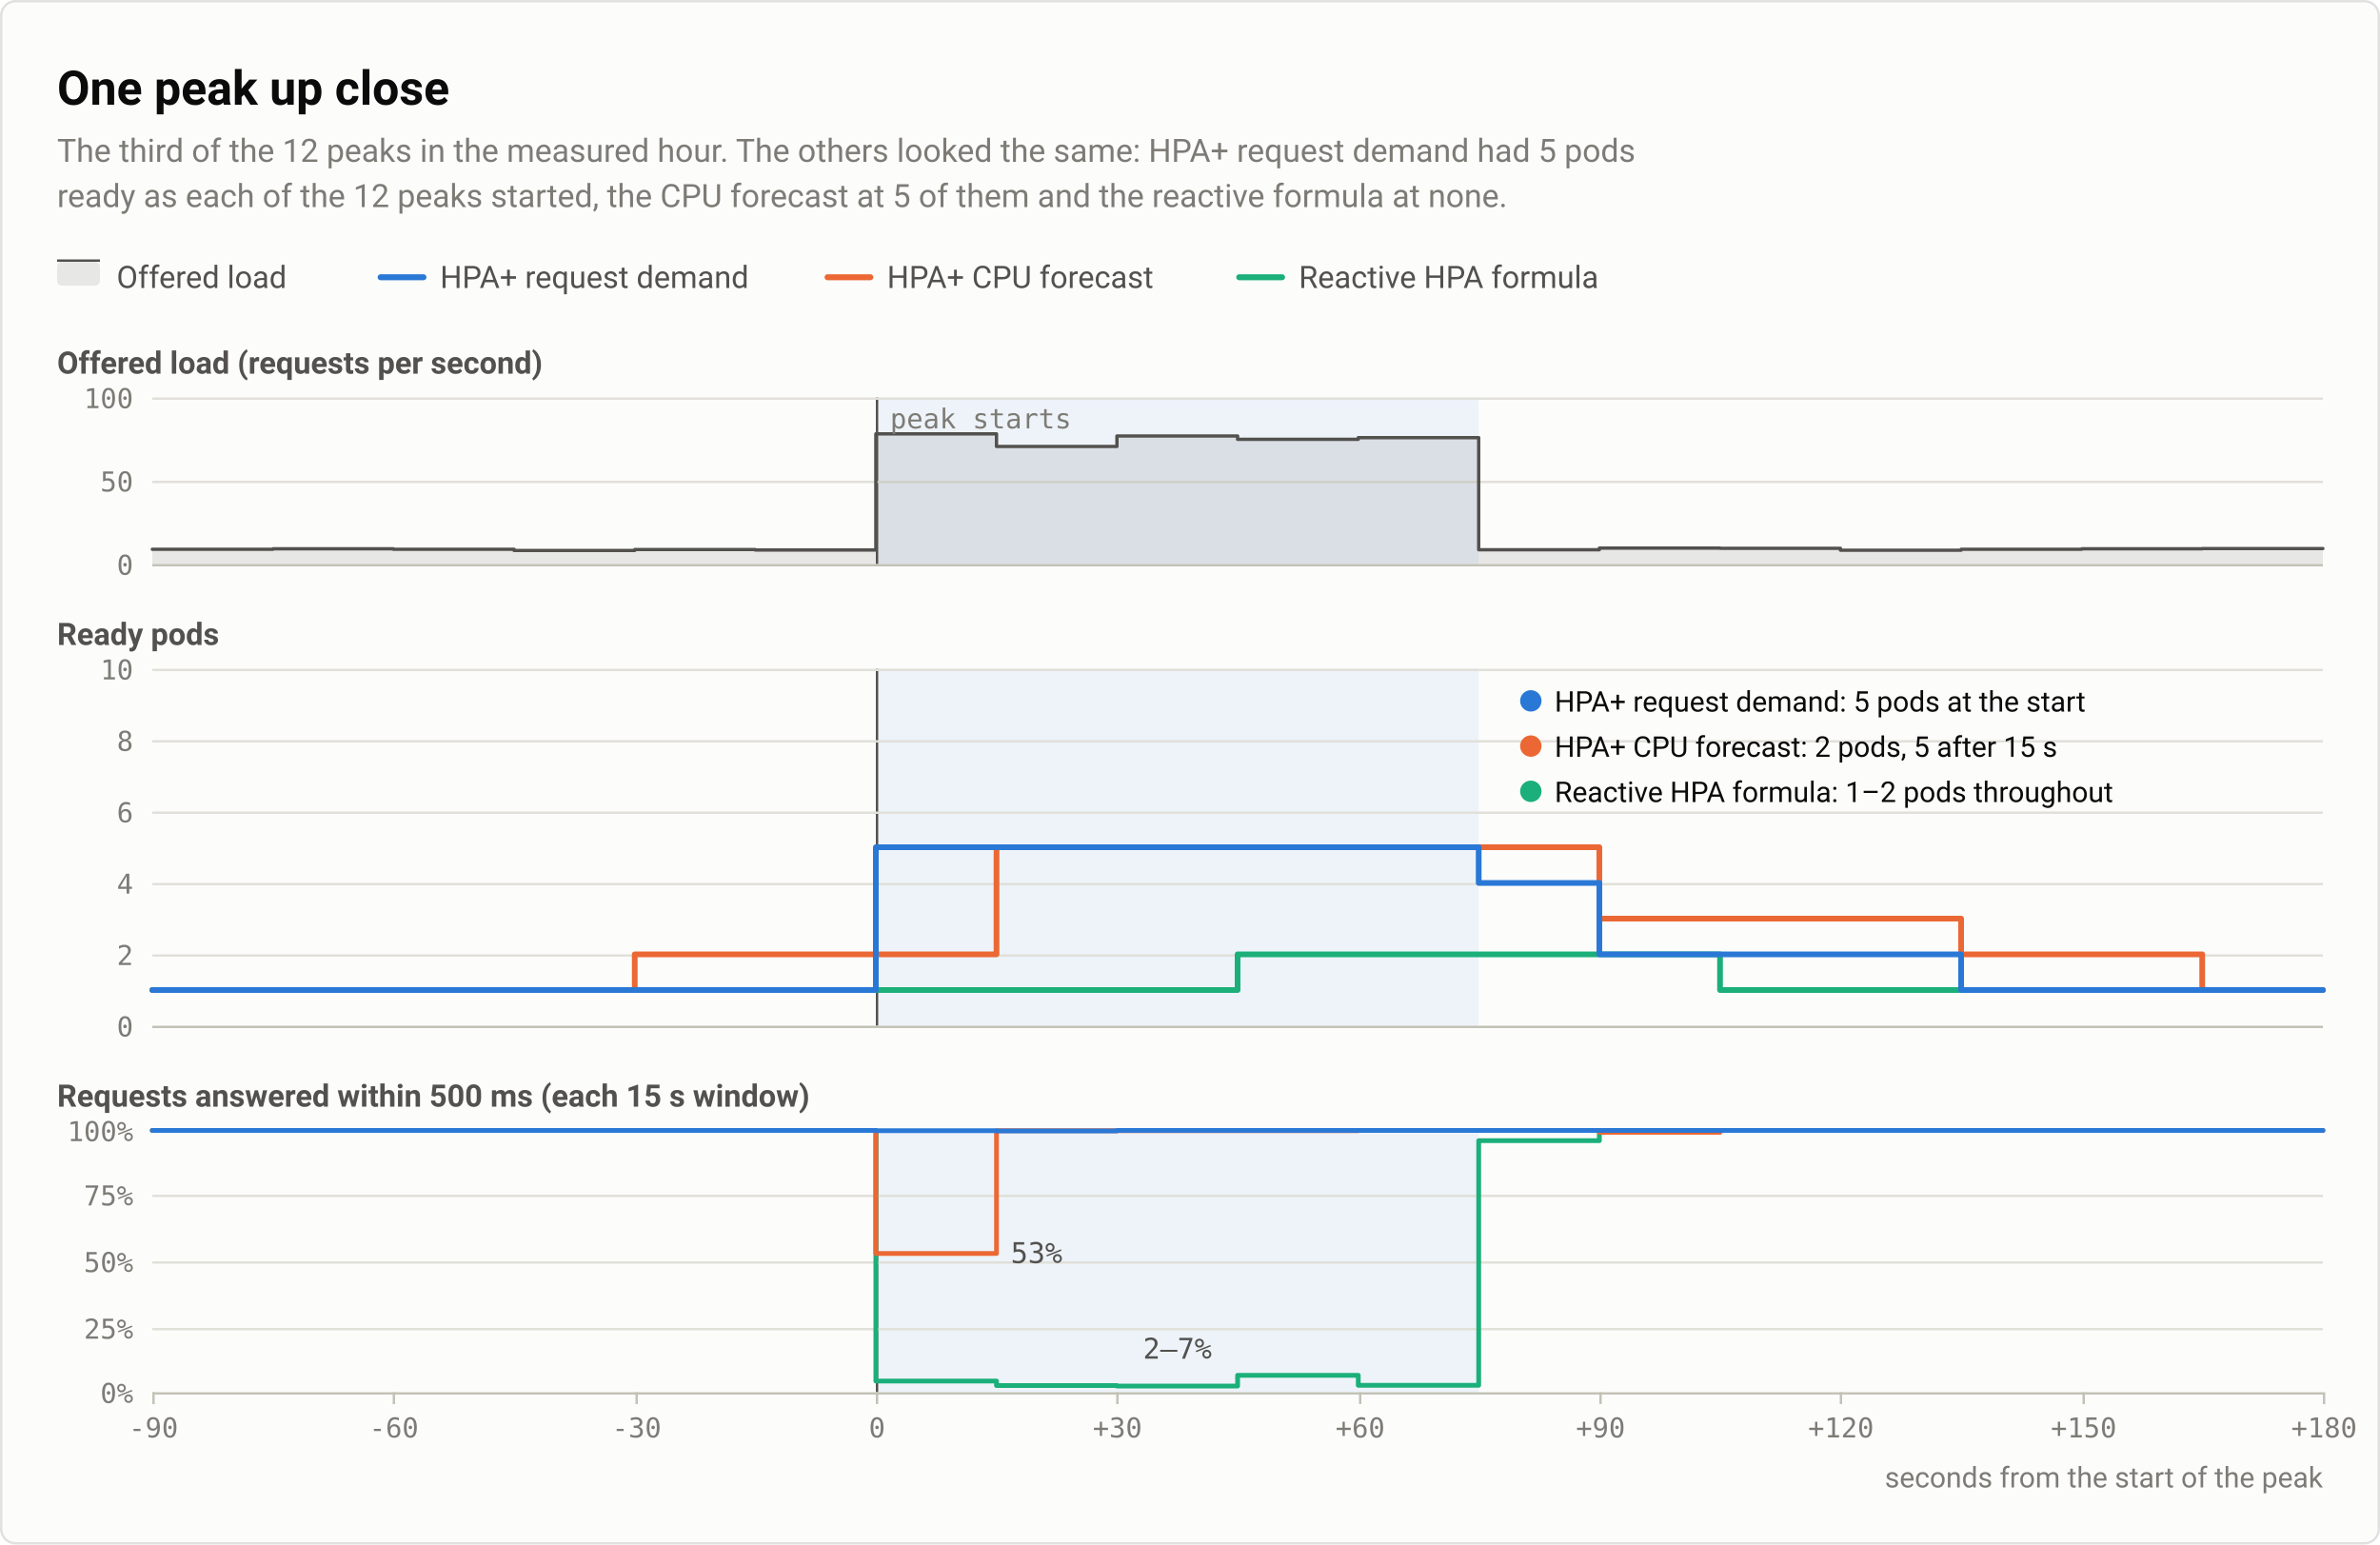
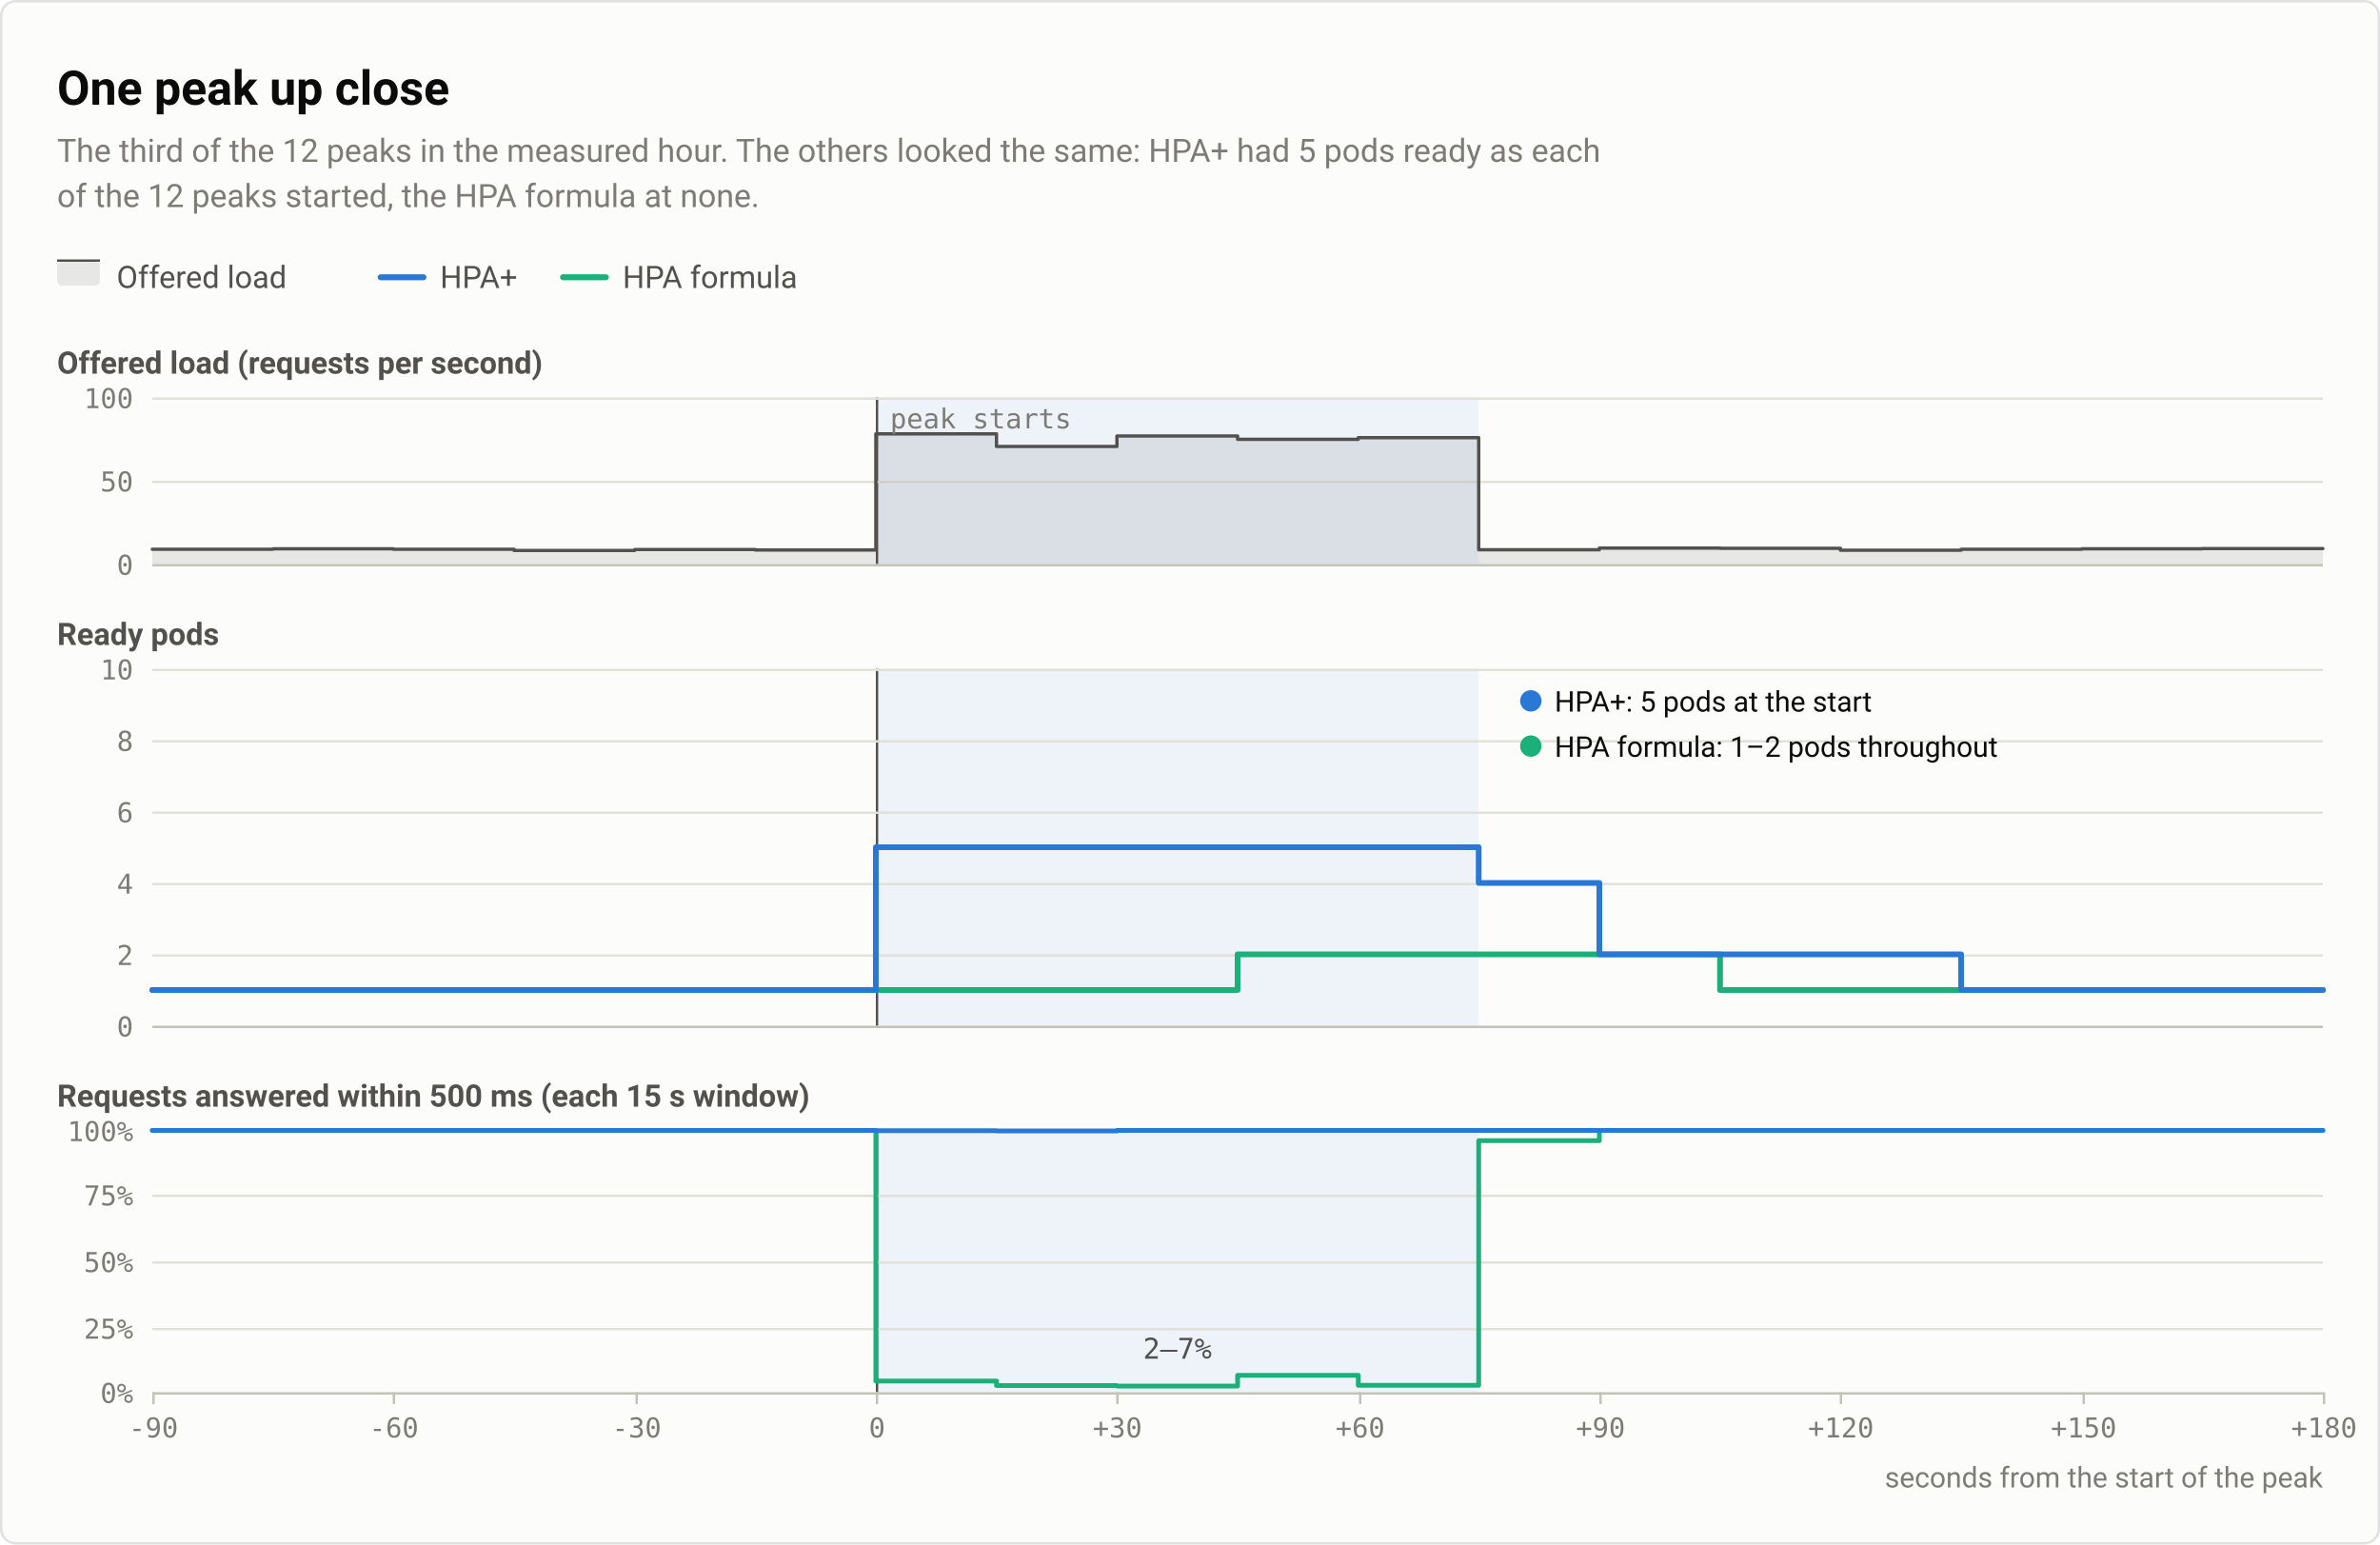
<svg xmlns="http://www.w3.org/2000/svg" width="1000" height="649" viewBox="0 0 1000 649" role="img" aria-labelledby="title desc">
  <style>text{font-family:"IBM Plex Sans",system-ui,-apple-system,"Segoe UI",Roboto,Helvetica,Arial,sans-serif}.display{font-family:"IBM Plex Sans Condensed","Arial Narrow",system-ui,-apple-system,"Segoe UI",Roboto,Helvetica,Arial,sans-serif;font-weight:600}.mono{font-family:"IBM Plex Mono",ui-monospace,"SF Mono",Menlo,Consolas,"DejaVu Sans Mono","Liberation Mono",monospace;font-variant-numeric:tabular-nums}.line{fill:none;stroke-linejoin:round;stroke-linecap:round}.hair{fill:none;stroke-width:1}.plane{fill:#f4f4f1}.card{fill:#fcfcfb;stroke:rgba(11,11,11,0.12)}.grid{stroke:#e1e0d9}.axis{stroke:#c3c2b7}.band{fill:rgba(42,120,214,0.07)}.ink{fill:#0b0b0b}.ink2{fill:#52514e}.muted{fill:#7d7b75}.l-cand{stroke:#2a78d6}.l-cpu{stroke:#eb6834}.l-react{stroke:#1baf7a}.l-load{stroke:#52514e}.f-load{fill:rgba(82,81,78,0.12)}.f-heavy{fill:rgba(82,81,78,0.36)}.f-seg{fill:#e1e0d9}.f-jump{fill:rgba(42,120,214,0.20)}.f-wcand{fill:rgba(42,120,214,0.30)}.f-wcpu{fill:rgba(235,104,52,0.30)}.f-wreact{fill:rgba(27,175,122,0.32)}.l-req{stroke:#0b0b0b}.f-cand{fill:#2a78d6}.f-cpu{fill:#eb6834}.f-react{fill:#1baf7a}.ring{stroke:#fcfcfb}.marker{stroke:#52514e}@media (prefers-color-scheme:dark){.plane{fill:#0f0f0e}.card{fill:#1a1a19;stroke:rgba(255,255,255,0.12)}.grid{stroke:#2c2c2a}.axis{stroke:#44443f}.band{fill:rgba(57,135,229,0.10)}.ink{fill:#f0efec}.ink2{fill:#c3c2b7}.muted{fill:#94928b}.l-cand{stroke:#3987e5}.l-cpu{stroke:#d95926}.l-react{stroke:#199e70}.l-load{stroke:#c3c2b7}.f-load{fill:rgba(195,194,183,0.12)}.f-heavy{fill:rgba(195,194,183,0.34)}.f-seg{fill:#2c2c2a}.f-jump{fill:rgba(57,135,229,0.28)}.f-wcand{fill:rgba(57,135,229,0.36)}.f-wcpu{fill:rgba(217,89,38,0.36)}.f-wreact{fill:rgba(25,158,112,0.40)}.l-req{stroke:#f0efec}.f-cand{fill:#3987e5}.f-cpu{fill:#d95926}.f-react{fill:#199e70}.ring{stroke:#1a1a19}.marker{stroke:#c3c2b7}}</style>
  <rect x="0.5" y="0.5" width="999" height="648" rx="6" class="card" />
  <text x="24.0" y="44.0" class="ink display" font-size="20">One peak up close</text>
-   <text x="24.0" y="68.0" class="muted" font-size="13.5">The third of the 12 peaks in the measured hour. The others looked the same: HPA+ request demand had 5 pods</text>
-   <text x="24.0" y="87.0" class="muted" font-size="13.5">ready as each of the 12 peaks started, the CPU forecast at 5 of them and the reactive formula at none.</text>
+   <text x="24.0" y="68.0" class="muted" font-size="13.5">The third of the 12 peaks in the measured hour. The others looked the same: HPA+ had 5 pods ready as each</text>
+   <text x="24.0" y="87.0" class="muted" font-size="13.5">of the 12 peaks started, the HPA formula at none.</text>
  <rect x="24" y="110" width="18" height="10" rx="2" class="f-load" />
  <line x1="24" y1="109.5" x2="42" y2="109.5" class="hair l-load" stroke-width="1.5" />
  <text x="49.0" y="121.0" class="ink2" font-size="13">Offered load</text>
  <line x1="159.92" y1="116.5" x2="177.92" y2="116.5" class="line l-cand" stroke-width="2.5" />
-   <text x="184.9" y="121.0" class="ink2" font-size="13">HPA+ request demand</text>
-   <line x1="347.71" y1="116.5" x2="365.71" y2="116.5" class="line l-cpu" stroke-width="2.5" />
-   <text x="372.7" y="121.0" class="ink2" font-size="13">HPA+ CPU forecast</text>
-   <line x1="520.68" y1="116.5" x2="538.68" y2="116.5" class="line l-react" stroke-width="2.5" />
-   <text x="545.7" y="121.0" class="ink2" font-size="13">Reactive HPA formula</text>
+   <text x="184.9" y="121.0" class="ink2" font-size="13">HPA+</text>
+   <line x1="236.56" y1="116.5" x2="254.56" y2="116.5" class="line l-react" stroke-width="2.5" />
+   <text x="261.6" y="121.0" class="ink2" font-size="13">HPA formula</text>
  <rect x="368.0" y="167" width="253.3" height="70" class="band" />
  <line x1="368.5" y1="167" x2="368.5" y2="237" class="hair marker" stroke-width="1" />
  <rect x="368.0" y="281" width="253.3" height="150" class="band" />
  <line x1="368.5" y1="281" x2="368.5" y2="431" class="hair marker" stroke-width="1" />
  <rect x="368.0" y="475" width="253.3" height="110" class="band" />
  <line x1="368.5" y1="475" x2="368.5" y2="585" class="hair marker" stroke-width="1" />
  <text x="24.0" y="157.0" class="ink2" font-size="13" font-weight="600">Offered load (requests per second)</text>
  <line x1="64" y1="237.5" x2="976" y2="237.5" class="hair axis" />
  <text x="56.0" y="241.5" class="muted mono" font-size="11.5" text-anchor="end">0</text>
  <line x1="64" y1="202.5" x2="976" y2="202.5" class="hair grid" />
  <text x="56.0" y="206.5" class="muted mono" font-size="11.5" text-anchor="end">50</text>
  <line x1="64" y1="167.5" x2="976" y2="167.5" class="hair grid" />
  <text x="56.0" y="171.5" class="muted mono" font-size="11.5" text-anchor="end">100</text>
  <path d="M64.0,237.0L64.0,230.8H114.7V230.6H165.3V230.8H216.0V231.3H266.7V230.9H317.3V231.1H368.0V182.3H418.7V187.6H469.3V183.2H520.0V184.6H570.7V183.9H621.3V231.0H672.0V230.3H722.7V230.4H773.3V231.2H824.0V230.8H874.7V230.6H925.3V230.5H976.0V237.0Z" class="f-load" />
  <path d="M64.0,230.8H114.7V230.6H165.3V230.8H216.0V231.3H266.7V230.9H317.3V231.1H368.0V182.3H418.7V187.6H469.3V183.2H520.0V184.6H570.7V183.9H621.3V231.0H672.0V230.3H722.7V230.4H773.3V231.2H824.0V230.8H874.7V230.6H925.3V230.5H976.0" class="line l-load" stroke-width="1.4" />
  <text x="374.0" y="180.0" class="muted mono" font-size="11.5">peak starts</text>
  <text x="24.0" y="271.0" class="ink2" font-size="13" font-weight="600">Ready pods</text>
  <line x1="64" y1="431.5" x2="976" y2="431.5" class="hair axis" />
  <text x="56.0" y="435.5" class="muted mono" font-size="11.5" text-anchor="end">0</text>
  <line x1="64" y1="401.5" x2="976" y2="401.5" class="hair grid" />
  <text x="56.0" y="405.5" class="muted mono" font-size="11.5" text-anchor="end">2</text>
  <line x1="64" y1="371.5" x2="976" y2="371.5" class="hair grid" />
  <text x="56.0" y="375.5" class="muted mono" font-size="11.5" text-anchor="end">4</text>
  <line x1="64" y1="341.5" x2="976" y2="341.5" class="hair grid" />
  <text x="56.0" y="345.5" class="muted mono" font-size="11.5" text-anchor="end">6</text>
  <line x1="64" y1="311.5" x2="976" y2="311.5" class="hair grid" />
  <text x="56.0" y="315.5" class="muted mono" font-size="11.5" text-anchor="end">8</text>
  <line x1="64" y1="281.5" x2="976" y2="281.5" class="hair grid" />
  <text x="56.0" y="285.5" class="muted mono" font-size="11.5" text-anchor="end">10</text>
  <path d="M64.0,416.0H114.7V416.0H165.3V416.0H216.0V416.0H266.7V416.0H317.3V416.0H368.0V416.0H418.7V416.0H469.3V416.0H520.0V401.0H570.7V401.0H621.3V401.0H672.0V401.0H722.7V416.0H773.3V416.0H824.0V416.0H874.7V416.0H925.3V416.0H976.0" class="line l-react" stroke-width="2.4" />
-   <path d="M64.0,416.0H114.7V416.0H165.3V416.0H216.0V416.0H266.7V401.0H317.3V401.0H368.0V401.0H418.7V356.0H469.3V356.0H520.0V356.0H570.7V356.0H621.3V356.0H672.0V386.0H722.7V386.0H773.3V386.0H824.0V401.0H874.7V401.0H925.3V416.0H976.0" class="line l-cpu" stroke-width="2.4" />
  <path d="M64.0,416.0H114.7V416.0H165.3V416.0H216.0V416.0H266.7V416.0H317.3V416.0H368.0V356.0H418.7V356.0H469.3V356.0H520.0V356.0H570.7V356.0H621.3V371.0H672.0V401.0H722.7V401.0H773.3V401.0H824.0V416.0H874.7V416.0H925.3V416.0H976.0" class="line l-cand" stroke-width="2.4" />
  <circle cx="643.2" cy="294.5" r="4.5" class="f-cand" />
-   <text x="653.2" y="299.0" class="ink" font-size="12">HPA+ request demand: 5 pods at the start</text>
-   <circle cx="643.2" cy="313.5" r="4.5" class="f-cpu" />
-   <text x="653.2" y="318.0" class="ink" font-size="12">HPA+ CPU forecast: 2 pods, 5 after 15 s</text>
-   <circle cx="643.2" cy="332.5" r="4.5" class="f-react" />
-   <text x="653.2" y="337.0" class="ink" font-size="12">Reactive HPA formula: 1–2 pods throughout</text>
+   <text x="653.2" y="299.0" class="ink" font-size="12">HPA+: 5 pods at the start</text>
+   <circle cx="643.2" cy="313.5" r="4.5" class="f-react" />
+   <text x="653.2" y="318.0" class="ink" font-size="12">HPA formula: 1–2 pods throughout</text>
  <text x="24.0" y="465.0" class="ink2" font-size="13" font-weight="600">Requests answered within 500 ms (each 15 s window)</text>
  <line x1="64" y1="585.5" x2="976" y2="585.5" class="hair axis" />
  <text x="56.0" y="589.5" class="muted mono" font-size="11.5" text-anchor="end">0%</text>
  <line x1="64" y1="558.5" x2="976" y2="558.5" class="hair grid" />
  <text x="56.0" y="562.5" class="muted mono" font-size="11.5" text-anchor="end">25%</text>
  <line x1="64" y1="530.5" x2="976" y2="530.5" class="hair grid" />
  <text x="56.0" y="534.5" class="muted mono" font-size="11.5" text-anchor="end">50%</text>
  <line x1="64" y1="502.5" x2="976" y2="502.5" class="hair grid" />
  <text x="56.0" y="506.5" class="muted mono" font-size="11.5" text-anchor="end">75%</text>
  <line x1="64" y1="475.5" x2="976" y2="475.5" class="hair grid" />
  <text x="56.0" y="479.5" class="muted mono" font-size="11.5" text-anchor="end">100%</text>
  <path d="M64.0,475.0H114.7V475.0H165.3V475.0H216.0V475.0H266.7V475.0H317.3V475.0H368.0V580.3H418.7V582.2H469.3V582.4H520.0V577.9H570.7V582.1H621.3V479.3H672.0V475.0H722.7V475.0H773.3V475.0H824.0V475.0H874.7V475.0H925.3V475.0H976.0" class="line l-react" stroke-width="2" />
-   <path d="M64.0,475.0H114.7V475.0H165.3V475.0H216.0V475.0H266.7V475.0H317.3V475.0H368.0V526.7H418.7V475.1H469.3V475.1H520.0V475.1H570.7V475.0H621.3V475.0H672.0V475.8H722.7V475.0H773.3V475.0H824.0V475.0H874.7V475.0H925.3V475.0H976.0" class="line l-cpu" stroke-width="2" />
  <path d="M64.0,475.0H114.7V475.0H165.3V475.0H216.0V475.0H266.7V475.0H317.3V475.0H368.0V475.1H418.7V475.2H469.3V475.0H520.0V475.0H570.7V475.0H621.3V475.0H672.0V475.0H722.7V475.0H773.3V475.0H824.0V475.0H874.7V475.0H925.3V475.0H976.0" class="line l-cand" stroke-width="2" />
-   <text x="424.7" y="530.7" class="ink2 mono" font-size="12">53%</text>
  <text x="494.7" y="570.9" class="ink2 mono" font-size="12" text-anchor="middle">2–7%</text>
  <line x1="64.5" y1="585" x2="64.5" y2="590" class="hair axis" />
  <text x="64.5" y="604.0" class="muted mono" font-size="11.5" text-anchor="middle">-90</text>
  <line x1="165.5" y1="585" x2="165.5" y2="590" class="hair axis" />
  <text x="165.5" y="604.0" class="muted mono" font-size="11.5" text-anchor="middle">-60</text>
  <line x1="267.5" y1="585" x2="267.5" y2="590" class="hair axis" />
  <text x="267.5" y="604.0" class="muted mono" font-size="11.5" text-anchor="middle">-30</text>
  <line x1="368.5" y1="585" x2="368.5" y2="590" class="hair axis" />
  <text x="368.5" y="604.0" class="muted mono" font-size="11.5" text-anchor="middle">0</text>
  <line x1="469.5" y1="585" x2="469.5" y2="590" class="hair axis" />
  <text x="469.5" y="604.0" class="muted mono" font-size="11.5" text-anchor="middle">+30</text>
  <line x1="571.5" y1="585" x2="571.5" y2="590" class="hair axis" />
  <text x="571.5" y="604.0" class="muted mono" font-size="11.5" text-anchor="middle">+60</text>
  <line x1="672.5" y1="585" x2="672.5" y2="590" class="hair axis" />
  <text x="672.5" y="604.0" class="muted mono" font-size="11.5" text-anchor="middle">+90</text>
  <line x1="773.5" y1="585" x2="773.5" y2="590" class="hair axis" />
  <text x="773.5" y="604.0" class="muted mono" font-size="11.5" text-anchor="middle">+120</text>
  <line x1="875.5" y1="585" x2="875.5" y2="590" class="hair axis" />
  <text x="875.5" y="604.0" class="muted mono" font-size="11.5" text-anchor="middle">+150</text>
  <line x1="976.5" y1="585" x2="976.5" y2="590" class="hair axis" />
  <text x="976.5" y="604.0" class="muted mono" font-size="11.5" text-anchor="middle">+180</text>
  <text x="976.0" y="625.0" class="muted" font-size="12" text-anchor="end">seconds from the start of the peak</text>
</svg>
